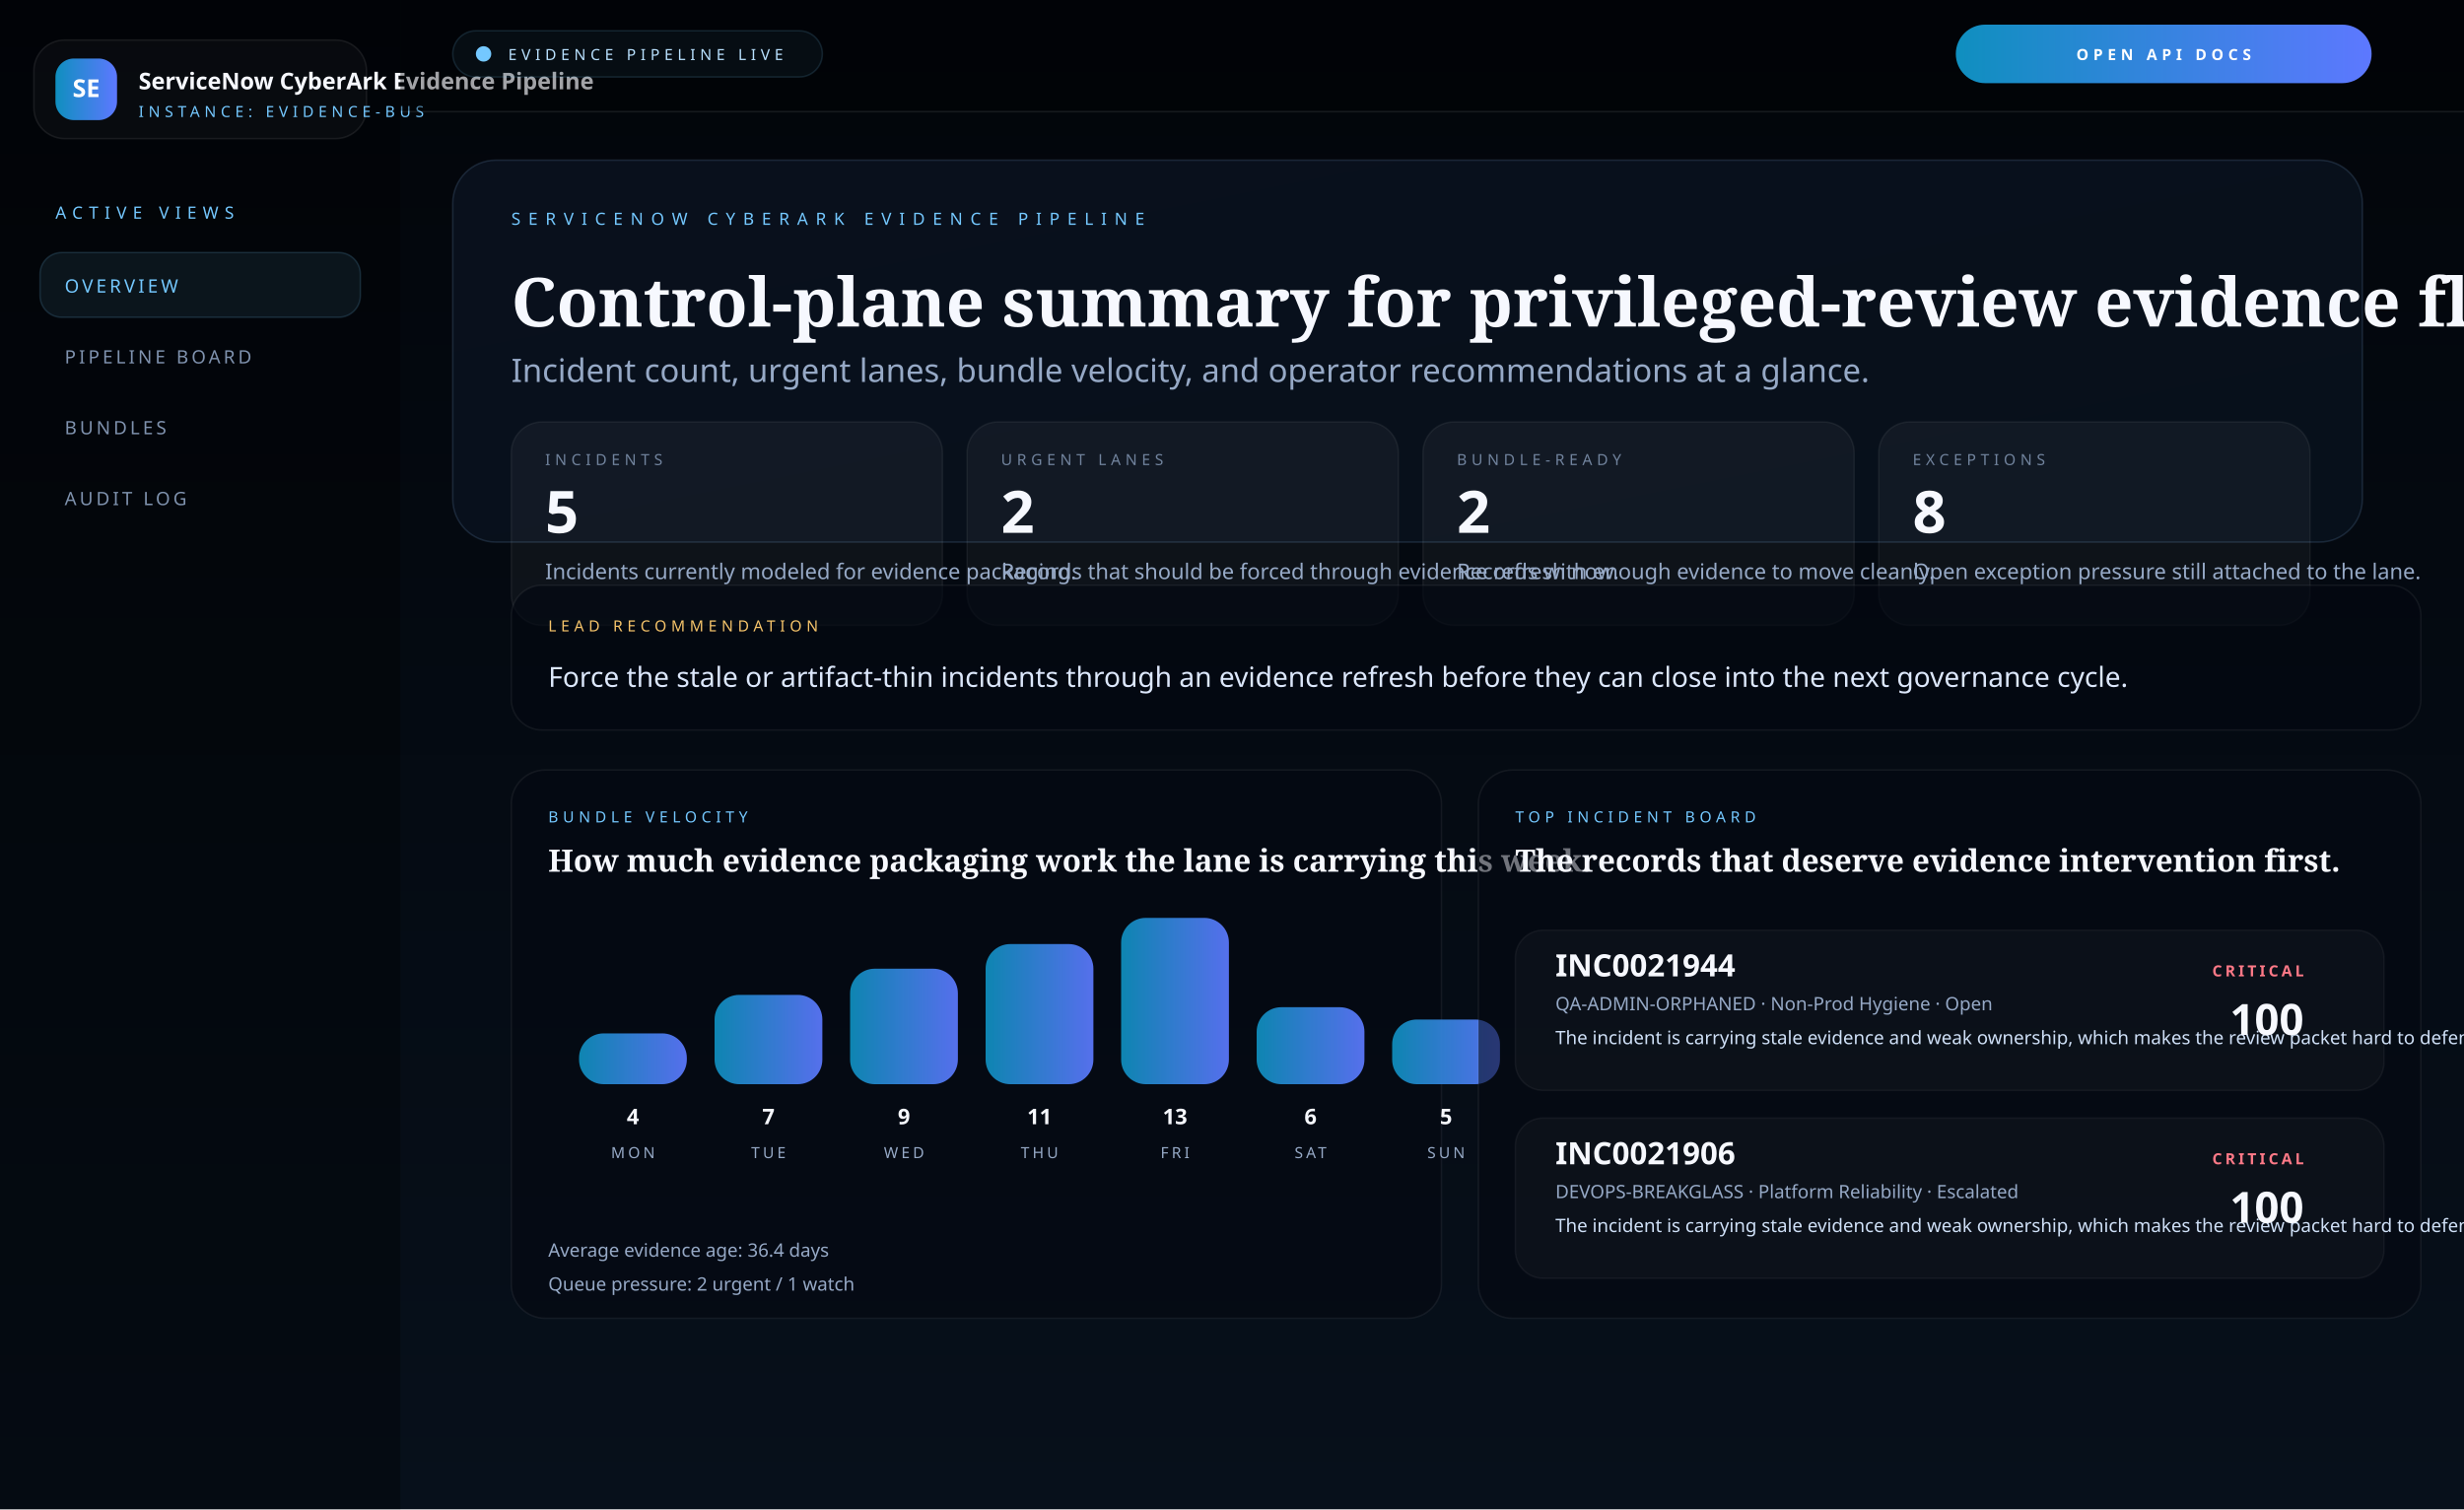
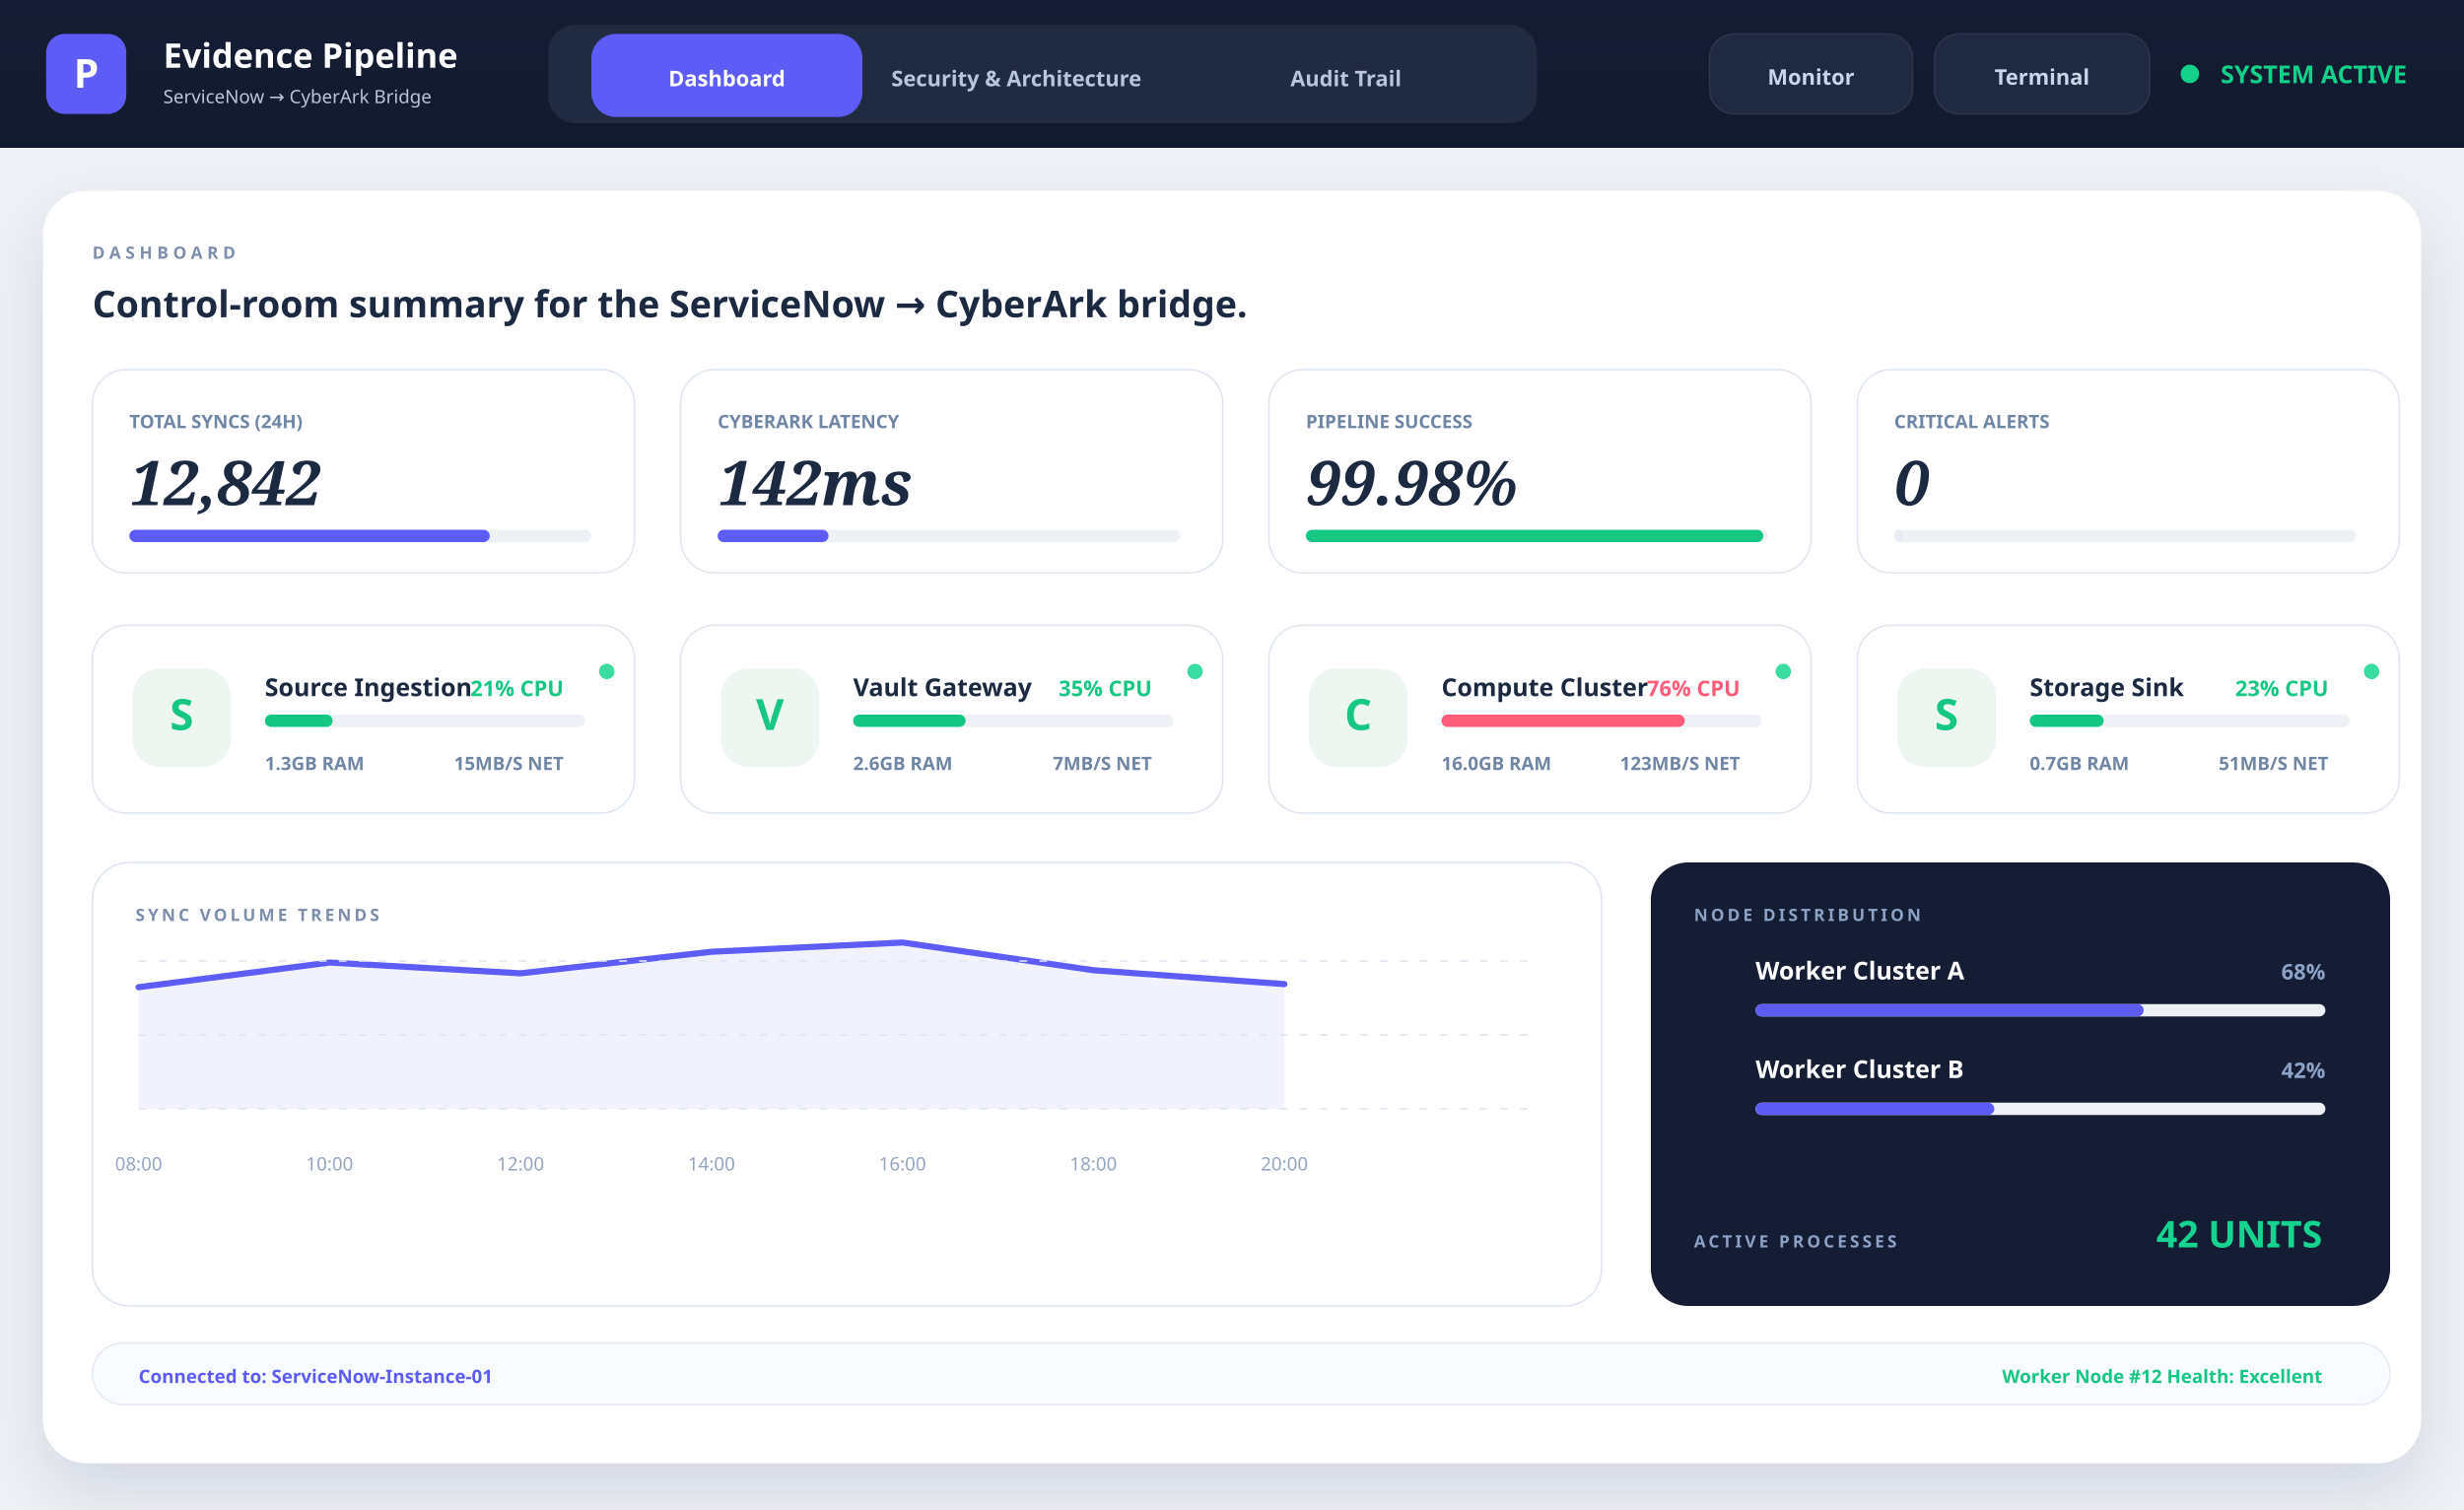
<svg xmlns="http://www.w3.org/2000/svg" width="1600" height="980" viewBox="0 0 1600 980">
  <defs>
-     <linearGradient id="bg" x1="0" x2="0" y1="0" y2="1">
-       <stop offset="0%" stop-color="#02050a" />
-       <stop offset="100%" stop-color="#07101b" />
+     <linearGradient id="nav" x1="0" x2="0" y1="0" y2="1">
+       <stop offset="0%" stop-color="#141d33" />
+       <stop offset="100%" stop-color="#121a2f" />
    </linearGradient>
-     <linearGradient id="hero" x1="0" x2="1" y1="0" y2="1">
-       <stop offset="0%" stop-color="#09101c" />
-       <stop offset="100%" stop-color="#07101b" />
-     </linearGradient>
-     <linearGradient id="blue" x1="0" x2="1" y1="0" y2="0">
-       <stop offset="0%" stop-color="#0f8fbf" />
-       <stop offset="100%" stop-color="#5d78ff" />
-     </linearGradient>
+     <filter id="shadow" x="-20%" y="-20%" width="140%" height="140%">
+       <feDropShadow dx="0" dy="18" stdDeviation="22" flood-color="rgba(22,32,55,0.12)" />
+     </filter>
  </defs>
-   <rect width="1600" height="980" fill="url(#bg)" />
-   <rect x="0" y="0" width="260" height="980" fill="rgba(0,0,0,0.32)" />
-   <rect x="22" y="26" width="216" height="64" rx="20" fill="rgba(255,255,255,0.03)" stroke="rgba(255,255,255,0.08)" />
-   <rect x="36" y="38" width="40" height="40" rx="12" fill="url(#blue)" />
-   <text x="56" y="63" text-anchor="middle" fill="#ffffff" font-size="16" font-family="Segoe UI" font-weight="700">SE</text>
-   <text x="90" y="58" fill="#f6f8fe" font-size="15" font-family="Segoe UI" font-weight="700">ServiceNow CyberArk Evidence Pipeline</text>
-   <text x="90" y="76" fill="#74c8ff" font-size="10" font-family="Segoe UI" letter-spacing="3">INSTANCE: EVIDENCE-BUS</text>
-   <text x="36" y="142" fill="#74c8ff" font-size="11" font-family="Segoe UI" letter-spacing="4">ACTIVE VIEWS</text>
-   <rect x="26" y="164" width="208" height="42" rx="14" fill="rgba(116,200,255,0.08)" stroke="rgba(116,200,255,0.16)" />
-   <text x="42" y="190" fill="#74c8ff" font-size="12" font-family="Segoe UI" letter-spacing="2">OVERVIEW</text>
-   <text x="42" y="236" fill="#7f92ae" font-size="12" font-family="Segoe UI" letter-spacing="2">PIPELINE BOARD</text>
-   <text x="42" y="282" fill="#7f92ae" font-size="12" font-family="Segoe UI" letter-spacing="2">BUNDLES</text>
-   <text x="42" y="328" fill="#7f92ae" font-size="12" font-family="Segoe UI" letter-spacing="2">AUDIT LOG</text>
-   <rect x="260" y="0" width="1340" height="72" fill="rgba(0,0,0,0.34)" />
-   <rect x="260" y="72" width="1340" height="1" fill="rgba(255,255,255,0.08)" />
-   <rect x="294" y="20" width="240" height="30" rx="15" fill="rgba(116,200,255,0.05)" stroke="rgba(116,200,255,0.14)" />
-   <circle cx="314" cy="35" r="5" fill="#74c8ff" />
-   <text x="330" y="39" fill="#b9e1ff" font-size="10" font-family="Segoe UI" letter-spacing="3">EVIDENCE PIPELINE LIVE</text>
-   <rect x="1270" y="16" width="270" height="38" rx="19" fill="url(#blue)" />
-   <text x="1405" y="39" fill="#ffffff" text-anchor="middle" font-size="10" font-family="Segoe UI" font-weight="700" letter-spacing="3">OPEN API DOCS</text>
-   <rect x="294" y="104" width="1240" height="248" rx="28" fill="url(#hero)" stroke="rgba(120,163,214,0.18)" />
-   <text x="332" y="146" fill="#74c8ff" font-size="11" font-family="Segoe UI" letter-spacing="5">SERVICENOW CYBERARK EVIDENCE PIPELINE</text>
-   <text x="332" y="212" fill="#f6f8fe" font-size="44" font-family="Georgia" font-weight="700">Control-plane summary for privileged-review evidence flow.</text>
-   <text x="332" y="248" fill="#96a9c6" font-size="21" font-family="Segoe UI">Incident count, urgent lanes, bundle velocity, and operator recommendations at a glance.</text>
-   <rect x="332" y="274" width="280" height="132" rx="20" fill="rgba(255,255,255,0.04)" stroke="rgba(255,255,255,0.06)" />
-   <text x="354" y="302" fill="#71839d" font-size="10" font-family="Segoe UI" letter-spacing="3">INCIDENTS</text>
-   <text x="354" y="346" fill="#f6f8fe" font-size="38" font-family="Segoe UI" font-weight="700">5</text>
-   <text x="354" y="376" fill="#96a9c6" font-size="14" font-family="Segoe UI">Incidents currently modeled for evidence packaging.</text>
-   <rect x="628" y="274" width="280" height="132" rx="20" fill="rgba(255,255,255,0.04)" stroke="rgba(255,255,255,0.06)" />
-   <text x="650" y="302" fill="#71839d" font-size="10" font-family="Segoe UI" letter-spacing="3">URGENT LANES</text>
-   <text x="650" y="346" fill="#f6f8fe" font-size="38" font-family="Segoe UI" font-weight="700">2</text>
-   <text x="650" y="376" fill="#96a9c6" font-size="14" font-family="Segoe UI">Records that should be forced through evidence refresh now.</text>
-   <rect x="924" y="274" width="280" height="132" rx="20" fill="rgba(255,255,255,0.04)" stroke="rgba(255,255,255,0.06)" />
-   <text x="946" y="302" fill="#71839d" font-size="10" font-family="Segoe UI" letter-spacing="3">BUNDLE-READY</text>
-   <text x="946" y="346" fill="#f6f8fe" font-size="38" font-family="Segoe UI" font-weight="700">2</text>
-   <text x="946" y="376" fill="#96a9c6" font-size="14" font-family="Segoe UI">Records with enough evidence to move cleanly.</text>
-   <rect x="1220" y="274" width="280" height="132" rx="20" fill="rgba(255,255,255,0.04)" stroke="rgba(255,255,255,0.06)" />
-   <text x="1242" y="302" fill="#71839d" font-size="10" font-family="Segoe UI" letter-spacing="3">EXCEPTIONS</text>
-   <text x="1242" y="346" fill="#f6f8fe" font-size="38" font-family="Segoe UI" font-weight="700">8</text>
-   <text x="1242" y="376" fill="#96a9c6" font-size="14" font-family="Segoe UI">Open exception pressure still attached to the lane.</text>
-   <rect x="332" y="380" width="1240" height="94" rx="20" fill="rgba(2,8,17,0.62)" stroke="rgba(255,255,255,0.06)" />
-   <text x="356" y="410" fill="#f6c46a" font-size="10" font-family="Segoe UI" letter-spacing="3">LEAD RECOMMENDATION</text>
-   <text x="356" y="446" fill="#dce7fb" font-size="18" font-family="Segoe UI">Force the stale or artifact-thin incidents through an evidence refresh before they can close into the next governance cycle.</text>
-   <rect x="332" y="500" width="604" height="356" rx="22" fill="rgba(4,9,18,0.55)" stroke="rgba(255,255,255,0.06)" />
-   <text x="356" y="534" fill="#74c8ff" font-size="10" font-family="Segoe UI" letter-spacing="3">BUNDLE VELOCITY</text>
-   <text x="356" y="566" fill="#f6f8fe" font-size="20" font-family="Georgia" font-weight="700">How much evidence packaging work the lane is carrying this week.</text>
-   <rect x="376" y="671" width="70" height="33" rx="16" fill="url(#blue)" opacity="0.92" />
-   <text x="411" y="730" text-anchor="middle" fill="#f6f8fe" font-size="14" font-family="Segoe UI" font-weight="700">4</text>
-   <text x="411" y="752" text-anchor="middle" fill="#96a9c6" font-size="10" font-family="Segoe UI" letter-spacing="2">MON</text>
-   <rect x="464" y="646" width="70" height="58" rx="16" fill="url(#blue)" opacity="0.92" />
-   <text x="499" y="730" text-anchor="middle" fill="#f6f8fe" font-size="14" font-family="Segoe UI" font-weight="700">7</text>
-   <text x="499" y="752" text-anchor="middle" fill="#96a9c6" font-size="10" font-family="Segoe UI" letter-spacing="2">TUE</text>
-   <rect x="552" y="629" width="70" height="75" rx="16" fill="url(#blue)" opacity="0.92" />
-   <text x="587" y="730" text-anchor="middle" fill="#f6f8fe" font-size="14" font-family="Segoe UI" font-weight="700">9</text>
-   <text x="587" y="752" text-anchor="middle" fill="#96a9c6" font-size="10" font-family="Segoe UI" letter-spacing="2">WED</text>
-   <rect x="640" y="613" width="70" height="91" rx="16" fill="url(#blue)" opacity="0.92" />
-   <text x="675" y="730" text-anchor="middle" fill="#f6f8fe" font-size="14" font-family="Segoe UI" font-weight="700">11</text>
-   <text x="675" y="752" text-anchor="middle" fill="#96a9c6" font-size="10" font-family="Segoe UI" letter-spacing="2">THU</text>
-   <rect x="728" y="596" width="70" height="108" rx="16" fill="url(#blue)" opacity="0.92" />
-   <text x="763" y="730" text-anchor="middle" fill="#f6f8fe" font-size="14" font-family="Segoe UI" font-weight="700">13</text>
-   <text x="763" y="752" text-anchor="middle" fill="#96a9c6" font-size="10" font-family="Segoe UI" letter-spacing="2">FRI</text>
-   <rect x="816" y="654" width="70" height="50" rx="16" fill="url(#blue)" opacity="0.92" />
-   <text x="851" y="730" text-anchor="middle" fill="#f6f8fe" font-size="14" font-family="Segoe UI" font-weight="700">6</text>
-   <text x="851" y="752" text-anchor="middle" fill="#96a9c6" font-size="10" font-family="Segoe UI" letter-spacing="2">SAT</text>
-   <rect x="904" y="662" width="70" height="42" rx="16" fill="url(#blue)" opacity="0.92" />
-   <text x="939" y="730" text-anchor="middle" fill="#f6f8fe" font-size="14" font-family="Segoe UI" font-weight="700">5</text>
-   <text x="939" y="752" text-anchor="middle" fill="#96a9c6" font-size="10" font-family="Segoe UI" letter-spacing="2">SUN</text>
-   <text x="356" y="816" fill="#96a9c6" font-size="12" font-family="Segoe UI">Average evidence age: 36.4 days</text>
-   <text x="356" y="838" fill="#96a9c6" font-size="12" font-family="Segoe UI">Queue pressure: 2 urgent / 1 watch</text>
-   <rect x="960" y="500" width="612" height="356" rx="22" fill="rgba(4,9,18,0.55)" stroke="rgba(255,255,255,0.06)" />
-   <text x="984" y="534" fill="#74c8ff" font-size="10" font-family="Segoe UI" letter-spacing="3">TOP INCIDENT BOARD</text>
-   <text x="984" y="566" fill="#f6f8fe" font-size="20" font-family="Georgia" font-weight="700">The records that deserve evidence intervention first.</text>
-   <rect x="984" y="604" width="564" height="104" rx="18" fill="rgba(255,255,255,0.03)" stroke="rgba(255,255,255,0.05)" />
-   <text x="1010" y="634" fill="#f6f8fe" font-size="20" font-family="Segoe UI" font-weight="700">INC0021944</text>
-   <text x="1010" y="656" fill="#96a9c6" font-size="12" font-family="Segoe UI">QA-ADMIN-ORPHANED · Non-Prod Hygiene · Open</text>
-   <text x="1010" y="678" fill="#cfe0f7" font-size="12" font-family="Segoe UI">The incident is carrying stale evidence and weak ownership, which makes the review packet hard to defend.</text>
-   <text x="1496" y="634" text-anchor="end" fill="#ff7987" font-size="10" font-family="Segoe UI" font-weight="700" letter-spacing="2">CRITICAL</text>
-   <text x="1496" y="672" text-anchor="end" fill="#f6f8fe" font-size="28" font-family="Segoe UI" font-weight="700">100</text>
-   <rect x="984" y="726" width="564" height="104" rx="18" fill="rgba(255,255,255,0.03)" stroke="rgba(255,255,255,0.05)" />
-   <text x="1010" y="756" fill="#f6f8fe" font-size="20" font-family="Segoe UI" font-weight="700">INC0021906</text>
-   <text x="1010" y="778" fill="#96a9c6" font-size="12" font-family="Segoe UI">DEVOPS-BREAKGLASS · Platform Reliability · Escalated</text>
-   <text x="1010" y="800" fill="#cfe0f7" font-size="12" font-family="Segoe UI">The incident is carrying stale evidence and weak ownership, which makes the review packet hard to defend.</text>
-   <text x="1496" y="756" text-anchor="end" fill="#ff7987" font-size="10" font-family="Segoe UI" font-weight="700" letter-spacing="2">CRITICAL</text>
-   <text x="1496" y="794" text-anchor="end" fill="#f6f8fe" font-size="28" font-family="Segoe UI" font-weight="700">100</text>
+   <rect width="1600" height="980" fill="#eef2f7" />
+   <rect x="0" y="0" width="1600" height="96" fill="url(#nav)" />
+   <rect x="30" y="22" width="52" height="52" rx="12" fill="#5d5cf6" />
+   <text x="56" y="57" text-anchor="middle" fill="white" font-size="26" font-family="Segoe UI" font-weight="700">P</text>
+   <text x="106" y="44" fill="white" font-size="22" font-family="Segoe UI" font-weight="700">Evidence Pipeline</text>
+   <text x="106" y="67" fill="#b9c5dc" font-size="12" font-family="Segoe UI">ServiceNow → CyberArk Bridge</text>
+   <rect x="356" y="16" width="642" height="64" rx="18" fill="#202a41" />
+   <rect x="384" y="22" width="176" height="54" rx="16" fill="#5d5cf6" />
+   <text x="472" y="56" text-anchor="middle" fill="white" font-size="14" font-family="Segoe UI" font-weight="700">Dashboard</text>
+   <text x="660" y="56" text-anchor="middle" fill="#b9c5dc" font-size="14" font-family="Segoe UI" font-weight="700">Security &amp; Architecture</text>
+   <text x="874" y="56" text-anchor="middle" fill="#b9c5dc" font-size="14" font-family="Segoe UI" font-weight="700">Audit Trail</text>
+   <rect x="1110" y="22" width="132" height="52" rx="16" fill="#1f2a42" stroke="rgba(255,255,255,0.08)" />
+   <text x="1176" y="55" text-anchor="middle" fill="#cad5ea" font-size="14" font-family="Segoe UI" font-weight="700">Monitor</text>
+   <rect x="1256" y="22" width="140" height="52" rx="16" fill="#1f2a42" stroke="rgba(255,255,255,0.08)" />
+   <text x="1326" y="55" text-anchor="middle" fill="#cad5ea" font-size="14" font-family="Segoe UI" font-weight="700">Terminal</text>
+   <circle cx="1422" cy="48" r="6" fill="#14d18a" />
+   <text x="1442" y="54" fill="#14d18a" font-size="16" font-family="Segoe UI" font-weight="700">SYSTEM ACTIVE</text>
+   <rect x="28" y="124" width="1544" height="826" rx="28" fill="white" filter="url(#shadow)" />
+   <text x="60" y="168" fill="#7c8ea9" font-size="11" font-family="Segoe UI" font-weight="700" letter-spacing="3">DASHBOARD</text>
+   <text x="60" y="206" fill="#1b2a41" font-size="24" font-family="Segoe UI" font-weight="700">Control-room summary for the ServiceNow → CyberArk bridge.</text>
+   <rect x="60" y="240" width="352" height="132" rx="22" fill="white" stroke="#dfe6f0" />
+   <text x="84" y="278" fill="#6f86a4" font-size="12" font-family="Segoe UI" font-weight="700">TOTAL SYNCS (24H)</text>
+   <text x="84" y="328" fill="#1b2a41" font-size="40" font-family="Georgia" font-style="italic" font-weight="700">12,842</text>
+   <rect x="84" y="344" width="300" height="8" rx="4" fill="#edf1f6" />
+   <rect x="84" y="344" width="234" height="8" rx="4" fill="#5d5cf6" />
+   <rect x="442" y="240" width="352" height="132" rx="22" fill="white" stroke="#dfe6f0" />
+   <text x="466" y="278" fill="#6f86a4" font-size="12" font-family="Segoe UI" font-weight="700">CYBERARK LATENCY</text>
+   <text x="466" y="328" fill="#1b2a41" font-size="40" font-family="Georgia" font-style="italic" font-weight="700">142ms</text>
+   <rect x="466" y="344" width="300" height="8" rx="4" fill="#edf1f6" />
+   <rect x="466" y="344" width="72" height="8" rx="4" fill="#5d5cf6" />
+   <rect x="824" y="240" width="352" height="132" rx="22" fill="white" stroke="#dfe6f0" />
+   <text x="848" y="278" fill="#6f86a4" font-size="12" font-family="Segoe UI" font-weight="700">PIPELINE SUCCESS</text>
+   <text x="848" y="328" fill="#1b2a41" font-size="40" font-family="Georgia" font-style="italic" font-weight="700">99.98%</text>
+   <rect x="848" y="344" width="300" height="8" rx="4" fill="#edf1f6" />
+   <rect x="848" y="344" width="297" height="8" rx="4" fill="#16c784" />
+   <rect x="1206" y="240" width="352" height="132" rx="22" fill="white" stroke="#dfe6f0" />
+   <text x="1230" y="278" fill="#6f86a4" font-size="12" font-family="Segoe UI" font-weight="700">CRITICAL ALERTS</text>
+   <text x="1230" y="328" fill="#1b2a41" font-size="40" font-family="Georgia" font-style="italic" font-weight="700">0</text>
+   <rect x="1230" y="344" width="300" height="8" rx="4" fill="#edf1f6" />
+   <rect x="1230" y="344" width="6" height="8" rx="4" fill="#e7ecf3" />
+   <rect x="60" y="406" width="352" height="122" rx="22" fill="white" stroke="#dfe6f0" />
+   <rect x="86" y="434" width="64" height="64" rx="18" fill="#eef6f2" />
+   <text x="118" y="474" text-anchor="middle" fill="#16c784" font-size="28" font-family="Segoe UI" font-weight="700">S</text>
+   <text x="172" y="452" fill="#1b2a41" font-size="16" font-family="Segoe UI" font-weight="700">Source Ingestion</text>
+   <text x="366" y="452" text-anchor="end" fill="#16c784" font-size="14" font-family="Segoe UI" font-weight="700">21% CPU</text>
+   <rect x="172" y="464" width="208" height="8" rx="4" fill="#edf1f6" />
+   <rect x="172" y="464" width="44" height="8" rx="4" fill="#16c784" />
+   <text x="172" y="500" fill="#6f86a4" font-size="12" font-family="Segoe UI" font-weight="700">1.3GB RAM</text>
+   <text x="366" y="500" text-anchor="end" fill="#6f86a4" font-size="12" font-family="Segoe UI" font-weight="700">15MB/S NET</text>
+   <circle cx="394" cy="436" r="5" fill="#39dca1" />
+   <rect x="442" y="406" width="352" height="122" rx="22" fill="white" stroke="#dfe6f0" />
+   <rect x="468" y="434" width="64" height="64" rx="18" fill="#eef6f2" />
+   <text x="500" y="474" text-anchor="middle" fill="#16c784" font-size="28" font-family="Segoe UI" font-weight="700">V</text>
+   <text x="554" y="452" fill="#1b2a41" font-size="16" font-family="Segoe UI" font-weight="700">Vault Gateway</text>
+   <text x="748" y="452" text-anchor="end" fill="#16c784" font-size="14" font-family="Segoe UI" font-weight="700">35% CPU</text>
+   <rect x="554" y="464" width="208" height="8" rx="4" fill="#edf1f6" />
+   <rect x="554" y="464" width="73" height="8" rx="4" fill="#16c784" />
+   <text x="554" y="500" fill="#6f86a4" font-size="12" font-family="Segoe UI" font-weight="700">2.6GB RAM</text>
+   <text x="748" y="500" text-anchor="end" fill="#6f86a4" font-size="12" font-family="Segoe UI" font-weight="700">7MB/S NET</text>
+   <circle cx="776" cy="436" r="5" fill="#39dca1" />
+   <rect x="824" y="406" width="352" height="122" rx="22" fill="white" stroke="#dfe6f0" />
+   <rect x="850" y="434" width="64" height="64" rx="18" fill="#eef6f2" />
+   <text x="882" y="474" text-anchor="middle" fill="#16c784" font-size="28" font-family="Segoe UI" font-weight="700">C</text>
+   <text x="936" y="452" fill="#1b2a41" font-size="16" font-family="Segoe UI" font-weight="700">Compute Cluster</text>
+   <text x="1130" y="452" text-anchor="end" fill="#ff5c7a" font-size="14" font-family="Segoe UI" font-weight="700">76% CPU</text>
+   <rect x="936" y="464" width="208" height="8" rx="4" fill="#edf1f6" />
+   <rect x="936" y="464" width="158" height="8" rx="4" fill="#ff5c7a" />
+   <text x="936" y="500" fill="#6f86a4" font-size="12" font-family="Segoe UI" font-weight="700">16.0GB RAM</text>
+   <text x="1130" y="500" text-anchor="end" fill="#6f86a4" font-size="12" font-family="Segoe UI" font-weight="700">123MB/S NET</text>
+   <circle cx="1158" cy="436" r="5" fill="#39dca1" />
+   <rect x="1206" y="406" width="352" height="122" rx="22" fill="white" stroke="#dfe6f0" />
+   <rect x="1232" y="434" width="64" height="64" rx="18" fill="#eef6f2" />
+   <text x="1264" y="474" text-anchor="middle" fill="#16c784" font-size="28" font-family="Segoe UI" font-weight="700">S</text>
+   <text x="1318" y="452" fill="#1b2a41" font-size="16" font-family="Segoe UI" font-weight="700">Storage Sink</text>
+   <text x="1512" y="452" text-anchor="end" fill="#16c784" font-size="14" font-family="Segoe UI" font-weight="700">23% CPU</text>
+   <rect x="1318" y="464" width="208" height="8" rx="4" fill="#edf1f6" />
+   <rect x="1318" y="464" width="48" height="8" rx="4" fill="#16c784" />
+   <text x="1318" y="500" fill="#6f86a4" font-size="12" font-family="Segoe UI" font-weight="700">0.7GB RAM</text>
+   <text x="1512" y="500" text-anchor="end" fill="#6f86a4" font-size="12" font-family="Segoe UI" font-weight="700">51MB/S NET</text>
+   <circle cx="1540" cy="436" r="5" fill="#39dca1" />
+   <rect x="60" y="560" width="980" height="288" rx="24" fill="white" stroke="#dfe6f0" />
+   <text x="88" y="598" fill="#7c8ea9" font-size="11" font-family="Segoe UI" font-weight="700" letter-spacing="2">SYNC VOLUME TRENDS</text>
+   <polyline fill="none" stroke="#5d5cf6" stroke-width="4" stroke-linecap="round" stroke-linejoin="round" points="90,641 214,625 338,632 462,618 586,612 710,630 834,639" />
+   <polygon fill="rgba(93,92,246,0.08)" points="90,641 214,625 338,632 462,618 586,612 710,630 834,639 834,720 90,720" />
+   <line x1="90" y1="624" x2="1000" y2="624" stroke="#dfe5ee" stroke-dasharray="5 8" />
+   <line x1="90" y1="672" x2="1000" y2="672" stroke="#dfe5ee" stroke-dasharray="5 8" />
+   <line x1="90" y1="720" x2="1000" y2="720" stroke="#dfe5ee" stroke-dasharray="5 8" />
+   <text x="90" y="760" text-anchor="middle" fill="#93a5bf" font-size="12" font-family="Segoe UI">08:00</text>
+   <text x="214" y="760" text-anchor="middle" fill="#93a5bf" font-size="12" font-family="Segoe UI">10:00</text>
+   <text x="338" y="760" text-anchor="middle" fill="#93a5bf" font-size="12" font-family="Segoe UI">12:00</text>
+   <text x="462" y="760" text-anchor="middle" fill="#93a5bf" font-size="12" font-family="Segoe UI">14:00</text>
+   <text x="586" y="760" text-anchor="middle" fill="#93a5bf" font-size="12" font-family="Segoe UI">16:00</text>
+   <text x="710" y="760" text-anchor="middle" fill="#93a5bf" font-size="12" font-family="Segoe UI">18:00</text>
+   <text x="834" y="760" text-anchor="middle" fill="#93a5bf" font-size="12" font-family="Segoe UI">20:00</text>
+   <rect x="1072" y="560" width="480" height="288" rx="24" fill="#141d34" />
+   <text x="1100" y="598" fill="#8da2c7" font-size="11" font-family="Segoe UI" font-weight="700" letter-spacing="2">NODE DISTRIBUTION</text>
+   <text x="1140" y="636" fill="white" font-size="16" font-family="Segoe UI" font-weight="700">Worker Cluster A</text>
+   <text x="1510" y="636" text-anchor="end" fill="#8da2c7" font-size="14" font-family="Segoe UI" font-weight="700">68%</text>
+   <rect x="1140" y="652" width="370" height="8" rx="4" fill="#edf1f6" />
+   <rect x="1140" y="652" width="252" height="8" rx="4" fill="#5d5cf6" />
+   <text x="1140" y="700" fill="white" font-size="16" font-family="Segoe UI" font-weight="700">Worker Cluster B</text>
+   <text x="1510" y="700" text-anchor="end" fill="#8da2c7" font-size="14" font-family="Segoe UI" font-weight="700">42%</text>
+   <rect x="1140" y="716" width="370" height="8" rx="4" fill="#edf1f6" />
+   <rect x="1140" y="716" width="155" height="8" rx="4" fill="#5d5cf6" />
+   <text x="1100" y="810" fill="#8da2c7" font-size="11" font-family="Segoe UI" font-weight="700" letter-spacing="2">ACTIVE PROCESSES</text>
+   <text x="1508" y="810" text-anchor="end" fill="#16d48f" font-size="24" font-family="Segoe UI" font-weight="700">42 UNITS</text>
+   <rect x="60" y="872" width="1492" height="40" rx="20" fill="#f8fbff" stroke="#e5ebf3" />
+   <text x="90" y="898" fill="#5d5cf6" font-size="12" font-family="Segoe UI" font-weight="700">Connected to: ServiceNow-Instance-01</text>
+   <text x="1508" y="898" text-anchor="end" fill="#16c784" font-size="12" font-family="Segoe UI" font-weight="700">Worker Node #12 Health: Excellent</text>
</svg>
